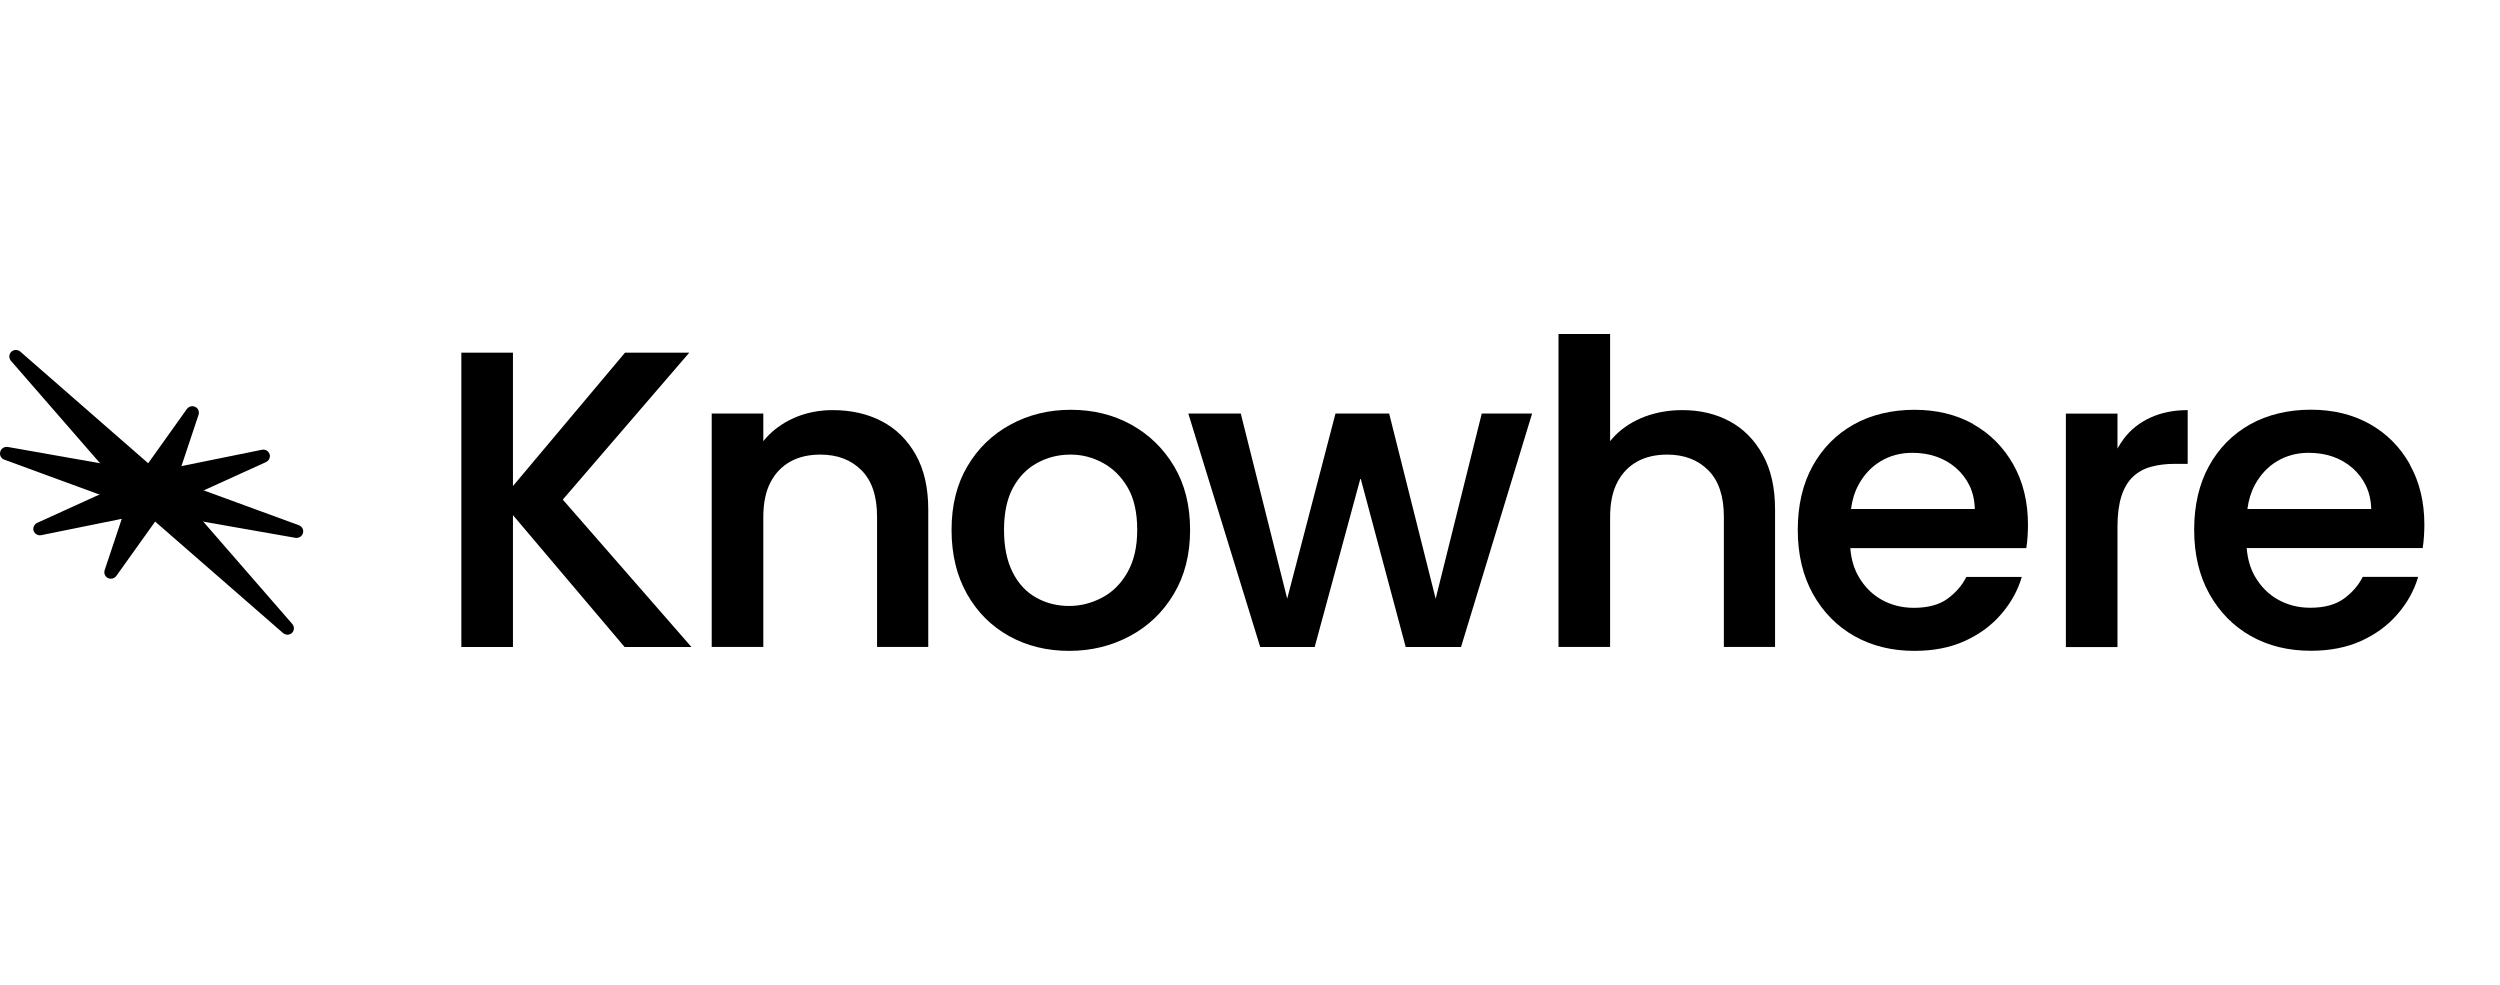
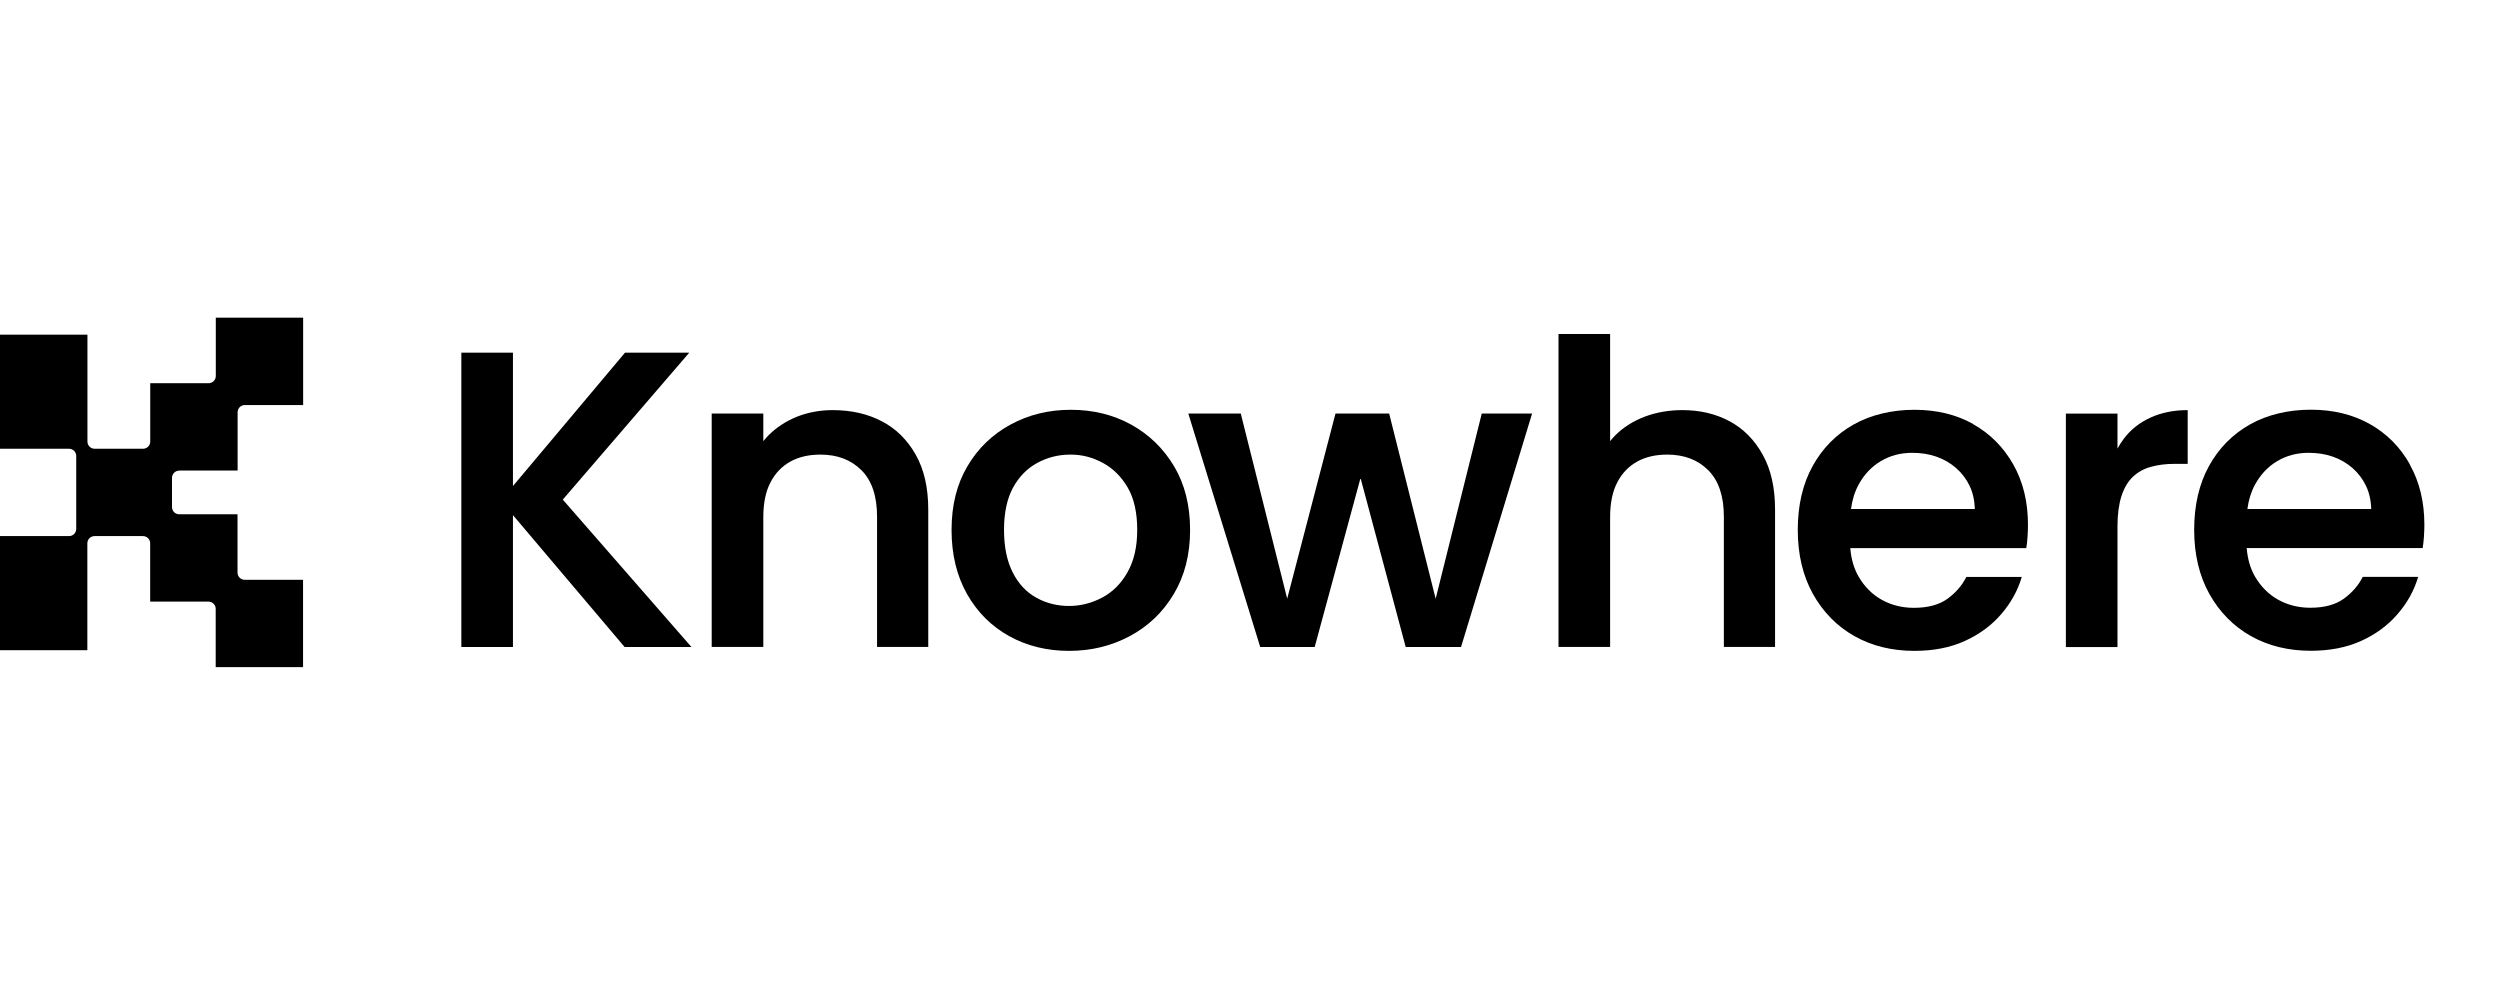
<svg xmlns="http://www.w3.org/2000/svg" width="132" height="52" viewBox="0 0 132 52" fill="none">
  <path d="M36.394 18.62H33.001L27.084 25.662V18.62H24.359V34.16H27.084V27.199L32.978 34.16H36.506L29.715 26.379L36.394 18.62Z" fill="black" />
  <path d="M46.565 22.246C45.812 21.852 44.947 21.654 43.965 21.654C43.297 21.654 42.67 21.771 42.087 21.999C41.505 22.233 41.002 22.56 40.581 22.981C40.483 23.08 40.388 23.187 40.303 23.295V21.834H37.578V34.159H40.303V27.306C40.303 26.562 40.429 25.948 40.684 25.464C40.935 24.98 41.289 24.617 41.733 24.37C42.181 24.124 42.706 24.003 43.32 24.003C44.212 24.003 44.933 24.276 45.485 24.828C46.036 25.379 46.309 26.199 46.309 27.284V34.159H49.012V26.903C49.012 25.755 48.792 24.792 48.353 24.012C47.914 23.232 47.318 22.64 46.565 22.246Z" fill="black" />
  <path d="M59.722 22.417C58.776 21.897 57.714 21.637 56.54 21.637C55.365 21.637 54.316 21.897 53.357 22.417C52.398 22.936 51.636 23.672 51.08 24.617C50.52 25.563 50.242 26.684 50.242 27.979C50.242 29.274 50.516 30.404 51.058 31.363C51.6 32.322 52.34 33.062 53.281 33.586C54.218 34.106 55.276 34.366 56.45 34.366C57.624 34.366 58.678 34.106 59.655 33.586C60.627 33.066 61.403 32.327 61.976 31.363C62.55 30.404 62.837 29.274 62.837 27.979C62.837 26.684 62.555 25.563 61.99 24.617C61.425 23.672 60.668 22.941 59.722 22.417ZM59.529 30.22C59.188 30.825 58.736 31.269 58.18 31.56C57.62 31.852 57.046 31.995 56.45 31.995C55.822 31.995 55.249 31.852 54.72 31.56C54.191 31.269 53.774 30.825 53.469 30.22C53.164 29.615 53.012 28.871 53.012 27.974C53.012 27.078 53.173 26.32 53.492 25.742C53.81 25.16 54.24 24.725 54.774 24.438C55.312 24.147 55.89 24.003 56.517 24.003C57.145 24.003 57.682 24.147 58.225 24.438C58.767 24.729 59.206 25.164 59.543 25.742C59.879 26.32 60.045 27.069 60.045 27.974C60.045 28.88 59.874 29.615 59.529 30.22Z" fill="black" />
  <path d="M75.803 31.614L73.347 21.834H70.514L67.964 31.61L65.512 21.834H62.742L66.539 34.16H69.416L71.836 25.24L74.221 34.16H77.143L80.895 21.834H78.237L75.803 31.614Z" fill="black" />
  <path d="M91.329 22.246C90.599 21.852 89.765 21.654 88.829 21.654C88.116 21.654 87.453 21.771 86.843 21.999C86.233 22.233 85.713 22.56 85.292 22.981C85.194 23.08 85.099 23.187 85.014 23.295V17.634H82.289V34.159H85.014V27.306C85.014 26.562 85.14 25.948 85.395 25.464C85.646 24.98 86 24.617 86.444 24.37C86.892 24.124 87.417 24.003 88.031 24.003C88.923 24.003 89.644 24.276 90.195 24.828C90.747 25.379 91.02 26.199 91.02 27.284V34.159H93.723V26.903C93.723 25.755 93.508 24.792 93.073 24.012C92.643 23.232 92.06 22.64 91.329 22.246Z" fill="black" />
  <path d="M104.195 22.394C103.294 21.888 102.255 21.637 101.08 21.637C99.906 21.637 98.785 21.897 97.867 22.417C96.943 22.936 96.222 23.672 95.702 24.617C95.182 25.563 94.922 26.684 94.922 27.979C94.922 29.274 95.191 30.404 95.724 31.363C96.262 32.322 96.988 33.062 97.912 33.586C98.835 34.106 99.893 34.366 101.08 34.366C102.093 34.366 102.981 34.191 103.747 33.842C104.514 33.492 105.155 33.021 105.666 32.425C106.181 31.829 106.54 31.175 106.75 30.462H103.823C103.599 30.91 103.268 31.291 102.828 31.614C102.389 31.932 101.797 32.093 101.053 32.093C100.426 32.093 99.861 31.95 99.355 31.668C98.848 31.385 98.445 30.977 98.136 30.449C97.885 30.014 97.741 29.512 97.696 28.943H106.988C107.019 28.75 107.042 28.544 107.055 28.328C107.068 28.113 107.077 27.907 107.077 27.715C107.077 26.509 106.822 25.447 106.306 24.532C105.791 23.618 105.087 22.905 104.186 22.399L104.195 22.394ZM97.732 26.881C97.795 26.406 97.925 25.975 98.131 25.594C98.427 25.052 98.821 24.635 99.314 24.344C99.807 24.053 100.354 23.909 100.968 23.909C101.43 23.909 101.856 23.976 102.241 24.111C102.627 24.245 102.976 24.447 103.281 24.712C103.586 24.98 103.823 25.294 103.994 25.648C104.164 26.007 104.258 26.415 104.272 26.876H97.732V26.881Z" fill="black" />
  <path d="M112.148 23.151C112.023 23.317 111.906 23.497 111.803 23.685V21.838H109.078V34.164H111.803V27.799C111.803 27.158 111.875 26.625 112.014 26.19C112.157 25.76 112.355 25.419 112.619 25.173C112.879 24.926 113.197 24.751 113.569 24.648C113.941 24.545 114.358 24.491 114.82 24.491H115.51V21.654C114.779 21.654 114.129 21.784 113.556 22.044C112.982 22.304 112.511 22.672 112.148 23.151Z" fill="black" />
  <path d="M127.245 24.523C126.73 23.608 126.026 22.896 125.125 22.389C124.224 21.883 123.184 21.632 122.01 21.632C120.836 21.632 119.715 21.892 118.796 22.412C117.873 22.932 117.151 23.667 116.631 24.613C116.112 25.558 115.852 26.679 115.852 27.974C115.852 29.269 116.12 30.399 116.654 31.358C117.192 32.317 117.918 33.057 118.841 33.581C119.764 34.101 120.822 34.361 122.01 34.361C123.023 34.361 123.91 34.186 124.677 33.837C125.443 33.487 126.084 33.017 126.595 32.42C127.111 31.824 127.469 31.17 127.68 30.457H124.753C124.529 30.905 124.197 31.286 123.758 31.609C123.319 31.927 122.727 32.089 121.983 32.089C121.36 32.089 120.791 31.945 120.284 31.663C119.778 31.381 119.375 30.973 119.065 30.444C118.814 30.009 118.671 29.507 118.626 28.938H127.917C127.949 28.745 127.971 28.539 127.985 28.324C127.998 28.108 128.007 27.902 128.007 27.71C128.007 26.504 127.752 25.442 127.236 24.527L127.245 24.523ZM118.662 26.88C118.725 26.405 118.855 25.975 119.061 25.594C119.357 25.052 119.751 24.635 120.244 24.343C120.737 24.052 121.284 23.909 121.898 23.909C122.36 23.909 122.785 23.976 123.171 24.11C123.556 24.245 123.906 24.447 124.211 24.711C124.516 24.98 124.753 25.294 124.923 25.648C125.094 26.006 125.188 26.414 125.201 26.876H118.662V26.88Z" fill="black" />
-   <g transform="translate(-2.1404 15.842) scale(0.019819)">
-     <path d="M885.863 886.927C892.572 880.212 892.572 869.962 886.569 862.894L551.454 477.651C551.454 477.651 550.042 475.884 549.335 474.823C528.501 453.971 494.954 453.971 474.473 474.823C453.992 495.676 453.639 529.252 474.473 549.751C475.179 550.458 476.239 551.165 477.298 551.872L862.204 887.281C869.266 893.289 879.507 892.935 886.216 886.574L885.863 886.927Z" fill="black" />
-     <path d="M915.173 620.792C917.644 611.956 912.701 603.12 904.226 599.939L529.914 462.807C529.914 462.807 527.089 461.746 525.676 461.393C497.426 453.971 468.47 470.582 460.702 498.857C452.933 527.132 469.883 556.113 498.133 563.889C499.545 564.242 501.311 564.242 502.723 564.596L895.045 633.515C903.873 634.929 912.701 629.627 915.173 620.792Z" fill="black" />
-     <path d="M826.185 410.498C823.36 402.016 814.532 397.068 806.057 398.835L501.311 460.686C499.545 461.393 497.426 461.746 495.661 462.1C467.764 471.289 452.579 500.977 461.761 528.899C470.942 556.82 500.604 572.018 528.501 562.828C530.267 562.122 532.032 561.415 533.798 560.354L816.651 431.704C824.772 427.817 829.01 418.627 826.185 410.145V410.498Z" fill="black" />
-     <path d="M628.082 284.676C620.314 280.788 611.132 283.262 605.836 290.331L469.176 481.892C467.764 484.013 465.998 486.133 464.939 488.607C451.52 514.761 462.114 546.57 488.245 560.001C514.376 573.431 546.158 562.828 559.576 536.674C560.636 534.2 561.695 531.726 562.401 529.252L636.91 305.882C639.735 297.753 636.204 288.564 628.435 284.676H628.082Z" fill="black" />
-     <path d="M137.946 138.001C131.237 144.716 131.237 154.966 137.24 162.034L472.355 547.277C472.355 547.277 473.767 549.044 474.474 550.105C495.308 570.957 528.855 570.957 549.336 550.105C569.817 529.252 570.17 495.676 549.336 475.177C548.63 474.47 547.57 473.763 546.511 473.056L161.959 137.294C154.896 131.286 144.656 131.639 137.946 138.001Z" fill="black" />
-     <path d="M108.637 404.49C106.165 413.326 111.109 422.162 119.584 425.343L493.896 562.475C493.896 562.475 496.72 563.535 498.133 563.889C526.383 571.311 555.339 554.699 563.108 526.425C570.877 498.15 553.926 469.169 525.676 461.393C524.264 461.04 522.499 461.039 521.086 460.686L128.765 391.413C119.937 389.999 111.109 395.301 108.637 404.137V404.49Z" fill="black" />
-     <path d="M197.625 614.783C200.45 623.265 209.278 628.214 217.753 626.446L522.499 564.595C524.265 563.889 526.384 563.535 528.149 563.182C556.046 553.992 571.23 524.304 562.049 496.383C552.868 468.461 523.205 453.264 495.309 462.453C493.543 463.16 491.777 463.867 490.012 464.927L207.159 593.577C199.037 597.465 194.8 606.654 197.625 615.137V614.783Z" fill="black" />
-     <path d="M395.727 740.606C403.496 744.493 412.677 742.019 417.974 734.951L554.633 543.389C556.045 541.269 557.811 539.148 558.87 536.674C572.289 510.52 561.695 478.711 535.564 465.281C509.433 451.85 477.652 462.453 464.233 488.607C463.174 491.081 462.114 493.555 461.408 496.029L386.899 719.4C384.074 727.529 387.605 736.718 395.374 740.606H395.727Z" fill="black" />
-   </g>
+   <path d="M9.466 24.846H12.546V21.767C12.546 21.556 12.716 21.386 12.927 21.386H16.006V16.773H11.394V19.853C11.394 20.063 11.223 20.234 11.013 20.234H7.933V23.313C7.933 23.523 7.763 23.694 7.552 23.694H4.998C4.787 23.694 4.617 23.523 4.617 23.313V17.67H0V23.694H3.644C3.855 23.694 4.025 23.864 4.025 24.075V27.925C4.025 28.136 3.855 28.306 3.644 28.306H0V34.33H4.612V28.687C4.612 28.476 4.782 28.306 4.993 28.306H7.548C7.759 28.306 7.929 28.476 7.929 28.687V31.766H11.008C11.219 31.766 11.389 31.936 11.389 32.147V35.226H16.001V30.614H12.922C12.711 30.614 12.541 30.444 12.541 30.233V27.154H9.462C9.251 27.154 9.081 26.984 9.081 26.773V25.231C9.081 25.021 9.251 24.85 9.462 24.85L9.466 24.846Z" fill="black" />
</svg>
